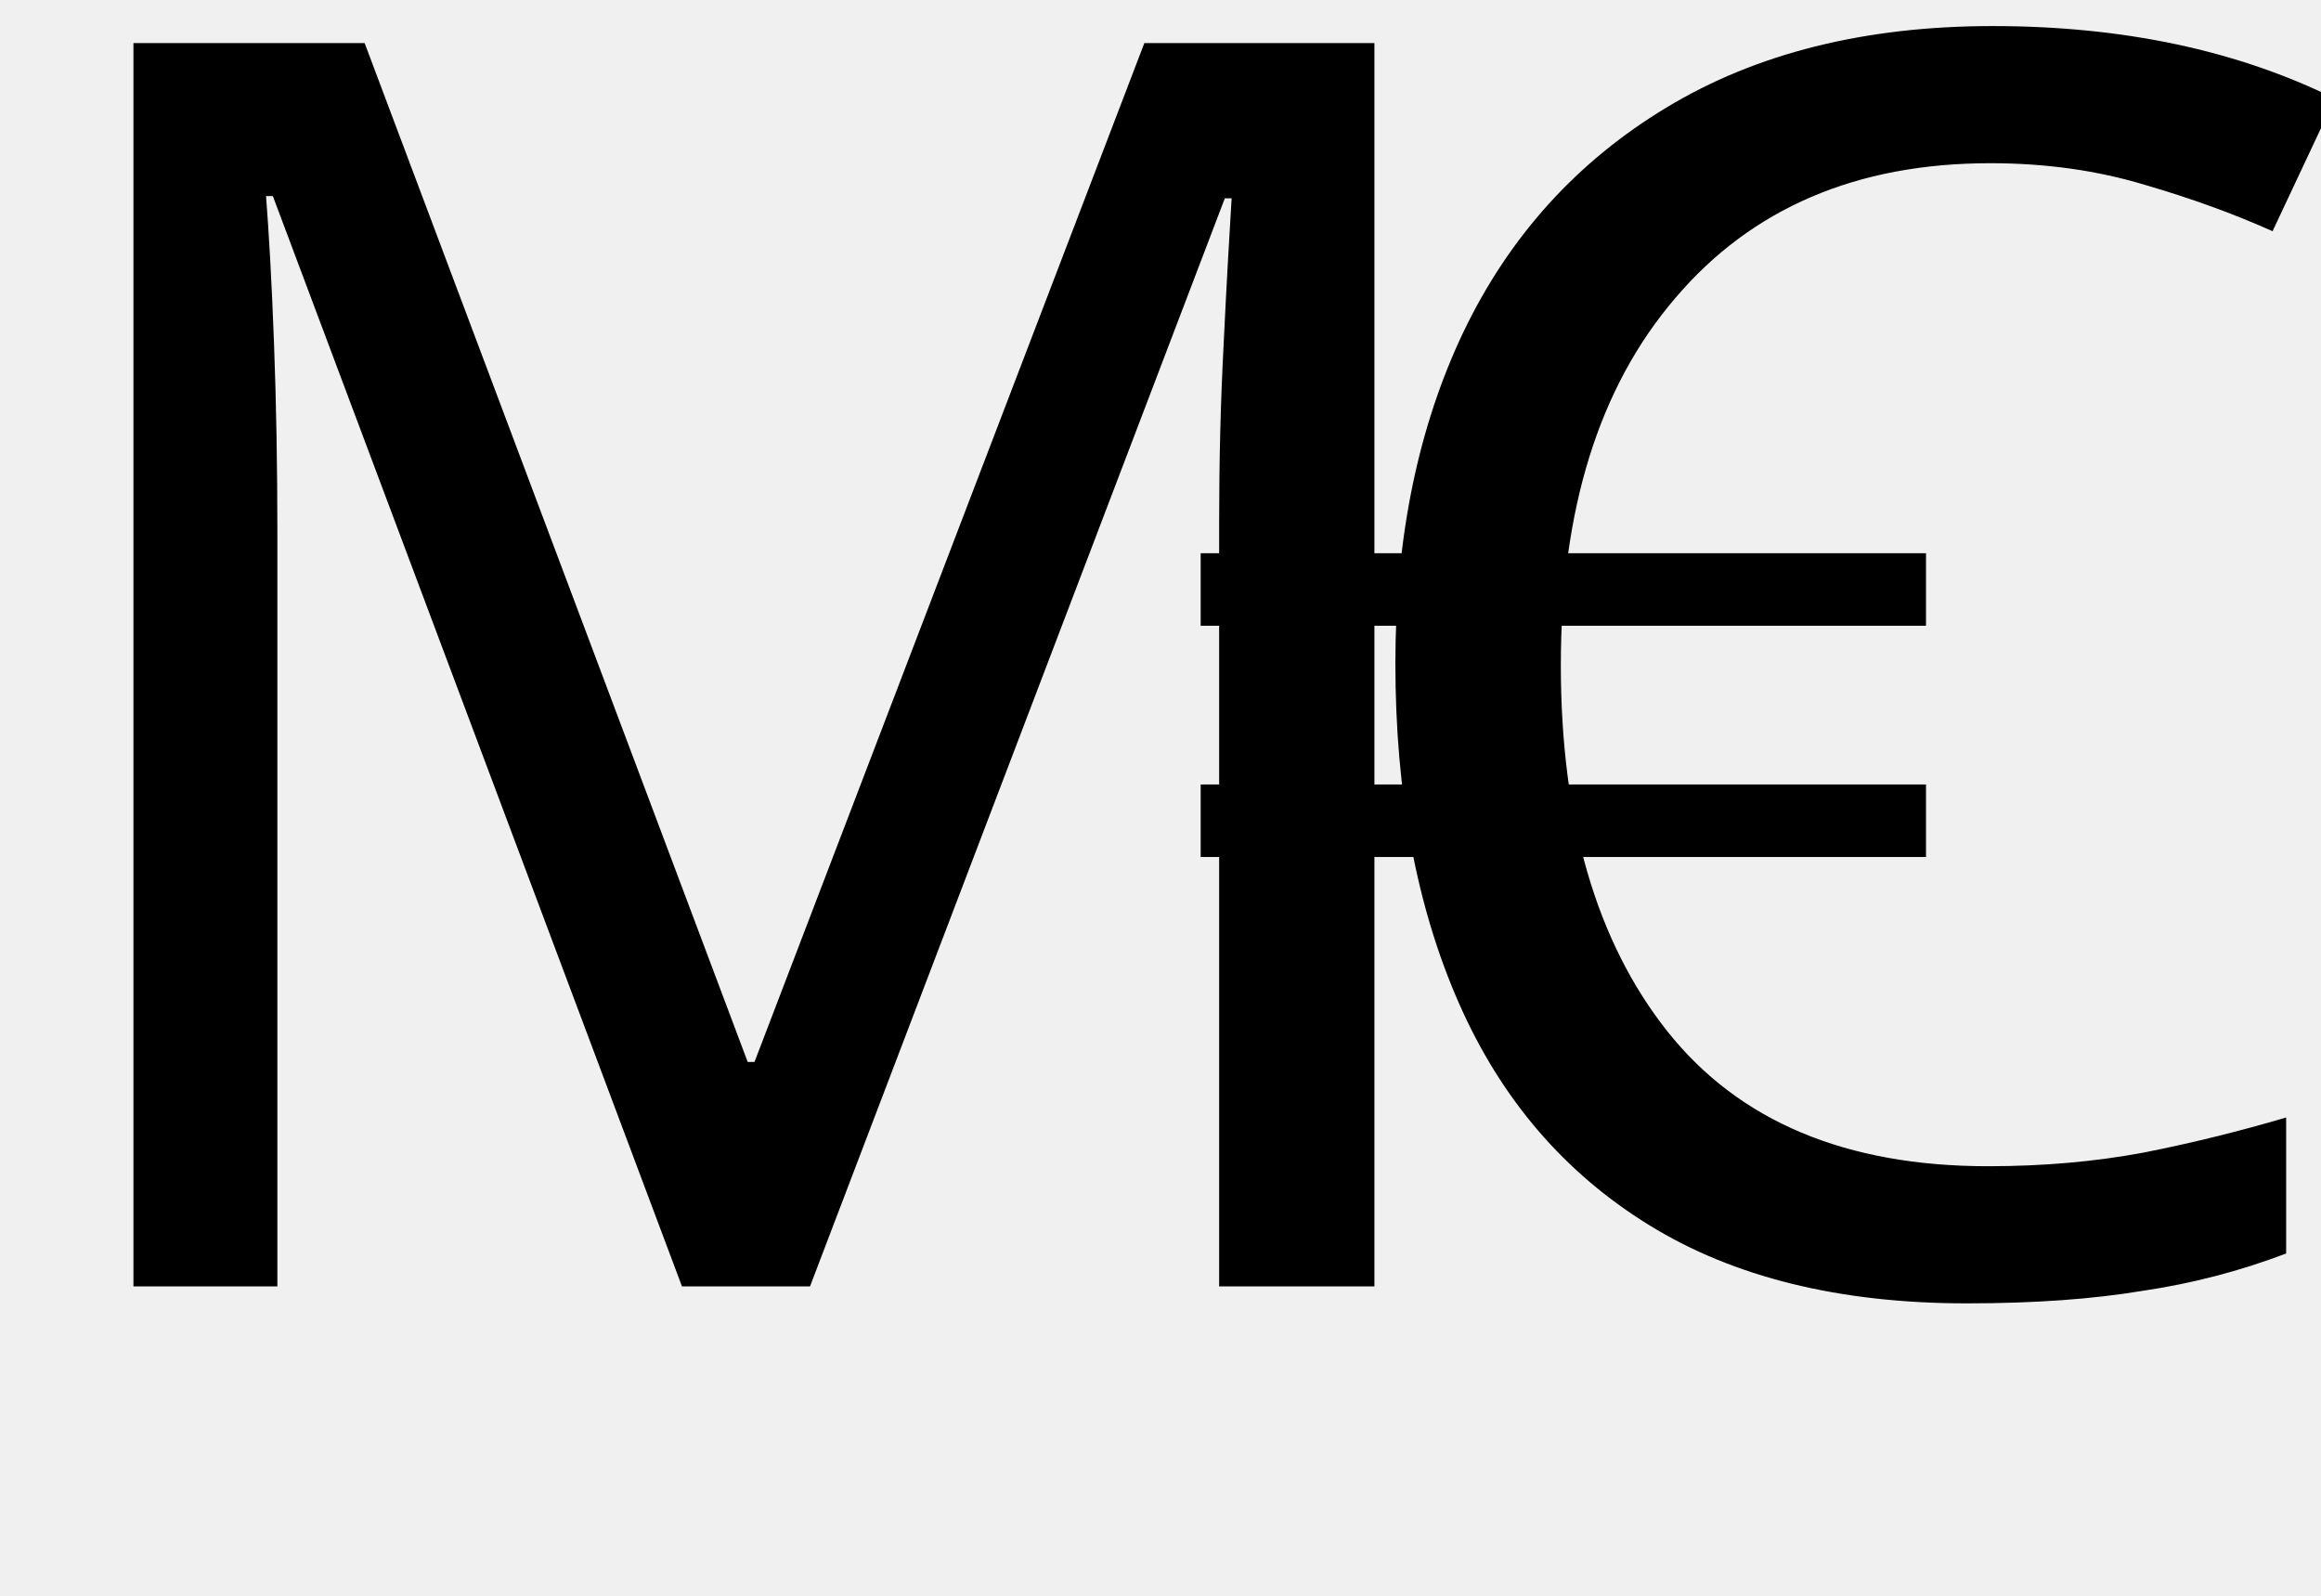
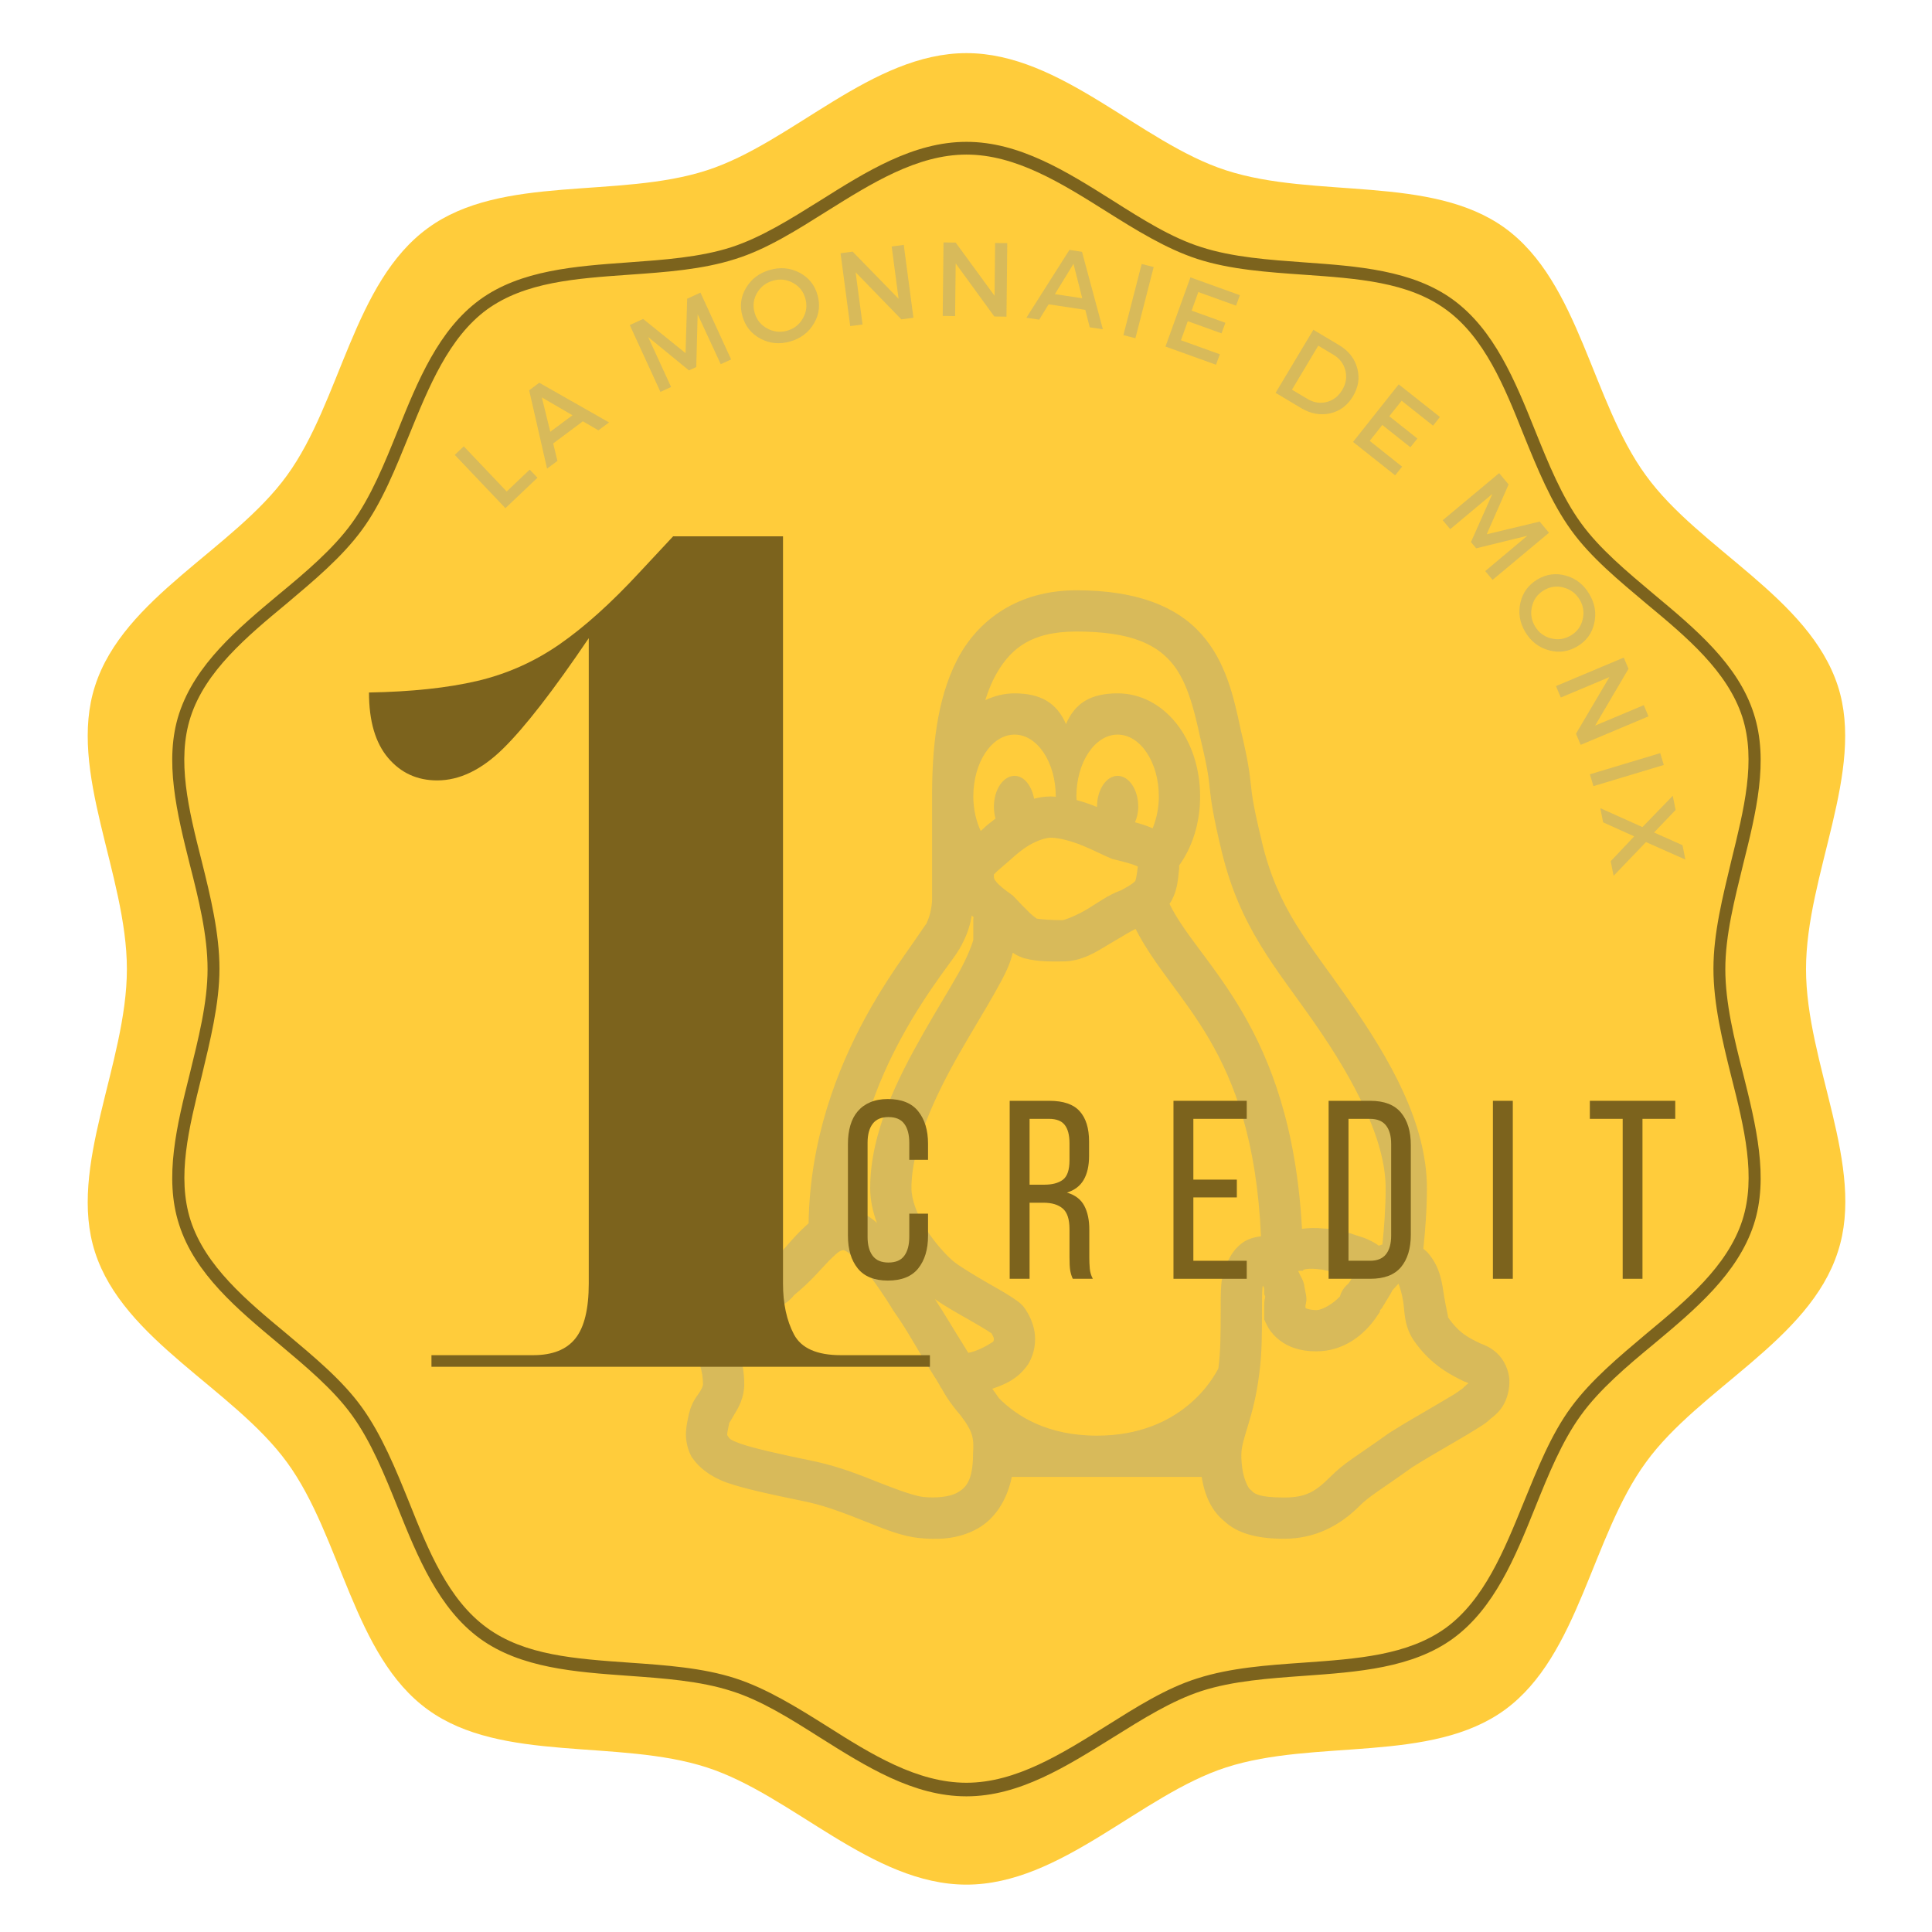
- <svg xmlns="http://www.w3.org/2000/svg" width="32" height="22">
-   <g id="Layer_1">
-     <text fill="#000000" stroke="#000" stroke-width="0" x="-0.49" y="17.735" id="svg_1" font-size="24" font-family="'Roboto Slab'" text-anchor="start" xml:space="preserve">M</text>
-     <text fill="#000000" stroke="#000" stroke-width="0" x="17.771" y="17.735" id="svg_2" font-size="24" font-family="'Roboto Slab'" text-anchor="start" xml:space="preserve">C</text>
-     <line fill="none" stroke="#000" x1="16.554" y1="8.127" x2="26.554" y2="8.127" id="svg_3" />
-     <line fill="none" stroke="#000" x1="16.554" y1="11.315" x2="26.554" y2="11.315" id="svg_4" />
+ <svg xmlns="http://www.w3.org/2000/svg" width="500" zoomAndPan="magnify" viewBox="0 0 375 375" height="500" preserveAspectRatio="xMidYMid meet" version="1.0">
+   <defs>
+     <filter x="0%" y="0%" width="100%" height="100%" id="a0e8144c22">
+       <feColorMatrix values="0 0 0 0 1 0 0 0 0 1 0 0 0 0 1 0 0 0 1 0" color-interpolation-filters="sRGB" />
+     </filter>
+     <g />
+     <clipPath id="e481099729">
+       <path d="M 17 10 L 358.211 10 L 358.211 366 L 17 366 Z M 17 10 " clip-rule="nonzero" />
+     </clipPath>
+     <mask id="0eb4fd1aac">
+       <g filter="url(#a0e8144c22)">
+         <rect x="-37.5" width="450" fill="#000000" y="-37.5" height="450" fill-opacity="0.647" />
+       </g>
+     </mask>
+     <clipPath id="c8e5dd027d">
+       <path d="M 0.719 0.574 L 160.98 0.574 L 160.98 185 L 0.719 185 Z M 0.719 0.574 " clip-rule="nonzero" />
+     </clipPath>
+     <clipPath id="3a0f52d576">
+       <rect x="0" width="162" y="0" height="189" />
+     </clipPath>
+     <mask id="cbe8e32cfe">
+       <g filter="url(#a0e8144c22)">
+         <rect x="-37.5" width="450" fill="#000000" y="-37.5" height="450" fill-opacity="0.647" />
+       </g>
+     </mask>
+     <clipPath id="44d8c86af0">
+       <rect x="0" width="281" y="0" height="171" />
+     </clipPath>
+   </defs>
+   <rect x="-37.5" width="450" fill="#ffffff" y="-37.5" height="450" fill-opacity="1" />
+   <rect x="-37.5" width="450" fill="#ffffff" y="-37.5" height="450" fill-opacity="1" />
+   <rect x="-37.5" width="450" fill="#ffffff" y="-37.5" height="450" fill-opacity="1" />
+   <g clip-path="url(#e481099729)">
+     <path fill="#ffcc3b" d="M 350.547 188.102 C 350.547 169.73 362.086 149.711 356.727 133.148 C 351.121 115.93 329.855 106.621 319.473 92.285 C 308.922 77.871 306.613 54.801 292.105 44.258 C 277.762 33.875 255.176 38.656 237.949 33.051 C 221.383 27.695 205.969 10.312 187.586 10.312 C 169.207 10.312 153.793 27.695 137.223 33.051 C 119.996 38.656 97.41 33.793 83.07 44.258 C 68.562 54.801 66.172 77.871 55.703 92.285 C 45.316 106.621 23.969 115.93 18.445 133.148 C 13.086 149.711 24.629 169.73 24.629 188.102 C 24.629 206.473 13.086 226.492 18.445 243.051 C 23.969 260.188 45.234 269.496 55.703 283.832 C 66.254 298.25 68.562 321.398 83.07 331.863 C 97.41 342.242 119.996 337.465 137.223 343.066 C 153.793 348.422 169.207 365.805 187.586 365.805 C 205.969 365.805 221.383 348.422 237.949 343.066 C 255.176 337.465 277.762 342.324 292.105 331.863 C 306.531 321.316 308.922 298.25 319.473 283.832 C 329.855 269.496 351.207 260.188 356.727 242.969 C 362.168 226.41 350.547 206.473 350.547 188.102 Z M 350.547 188.102 " fill-opacity="1" fill-rule="nonzero" />
+   </g>
+   <path fill="#7c631d" d="M 187.586 348.668 C 177.285 348.668 168.133 342.902 159.23 337.301 C 153.379 333.594 147.773 330.051 142.004 328.238 C 135.906 326.262 128.816 325.766 121.973 325.273 C 111.672 324.531 101.039 323.789 93.125 318.023 C 85.129 312.172 81.09 302.285 77.215 292.648 C 74.66 286.305 72.023 279.797 68.312 274.688 C 64.688 269.664 59.328 265.215 54.137 260.848 C 46.141 254.172 37.816 247.254 34.766 237.695 C 31.797 228.551 34.355 218.336 36.828 208.449 C 38.477 201.695 40.289 194.691 40.289 188.102 C 40.289 181.512 38.559 174.508 36.828 167.75 C 34.355 157.867 31.797 147.566 34.766 138.504 C 37.898 128.949 46.141 122.027 54.137 115.355 C 59.328 111.07 64.688 106.539 68.312 101.516 C 72.023 96.406 74.66 89.898 77.215 83.555 C 81.09 73.914 85.129 64.027 93.125 58.18 C 101.039 52.414 111.672 51.672 121.973 50.93 C 128.816 50.434 135.906 49.941 142.004 47.965 C 147.773 46.07 153.297 42.609 159.23 38.902 C 168.133 33.301 177.285 27.531 187.586 27.531 C 197.891 27.531 207.039 33.301 215.941 38.902 C 221.793 42.609 227.398 46.152 233.168 47.965 C 239.27 49.941 246.359 50.434 253.199 50.93 C 263.504 51.672 274.137 52.414 282.047 58.18 C 290.043 64.027 294.082 73.914 297.957 83.555 C 300.512 89.898 303.148 96.406 306.859 101.516 C 310.484 106.539 315.844 110.988 321.035 115.355 C 329.031 122.027 337.359 128.949 340.406 138.504 C 343.375 147.648 340.82 157.867 338.348 167.75 C 336.699 174.508 334.883 181.512 334.883 188.102 C 334.883 194.691 336.617 201.695 338.348 208.449 C 340.82 218.336 343.375 228.633 340.406 237.695 C 337.273 247.254 329.031 254.172 321.035 260.848 C 315.844 265.133 310.484 269.664 306.859 274.688 C 303.148 279.797 300.512 286.305 297.957 292.648 C 294.082 302.285 290.043 312.172 282.047 318.023 C 274.137 323.789 263.504 324.531 253.199 325.273 C 246.359 325.766 239.27 326.262 233.168 328.238 C 227.398 330.133 221.875 333.594 215.941 337.301 C 207.039 342.82 197.891 348.668 187.586 348.668 Z M 187.586 30.004 C 178.023 30.004 169.121 35.605 160.551 40.961 C 154.781 44.586 148.848 48.375 142.746 50.27 C 136.316 52.332 129.145 52.824 122.141 53.32 C 111.754 54.059 101.945 54.719 94.527 60.074 C 87.109 65.512 83.234 75.07 79.441 84.379 C 76.805 90.805 74.168 97.559 70.211 102.914 C 66.336 108.188 60.895 112.719 55.621 117.168 C 47.871 123.594 39.875 130.266 36.992 139.164 C 34.273 147.566 36.578 157.043 39.137 167.094 C 40.867 174.012 42.598 181.18 42.598 188.02 C 42.598 194.855 40.785 202.023 39.137 208.945 C 36.66 218.996 34.273 228.387 36.992 236.871 C 39.875 245.77 47.871 252.445 55.621 258.871 C 60.895 263.32 66.418 267.852 70.211 273.121 C 74.086 278.477 76.805 285.152 79.441 291.66 C 83.152 300.969 87.023 310.523 94.527 315.961 C 101.863 321.316 111.672 321.977 122.141 322.719 C 129.145 323.211 136.398 323.707 142.746 325.766 C 148.848 327.742 154.781 331.449 160.551 335.074 C 169.121 340.512 178.023 346.031 187.586 346.031 C 197.148 346.031 206.051 340.43 214.621 335.074 C 220.395 331.449 226.328 327.66 232.426 325.766 C 238.855 323.707 246.027 323.211 253.035 322.719 C 263.422 321.977 273.23 321.316 280.648 315.961 C 288.066 310.523 291.941 300.969 295.73 291.66 C 298.371 285.234 301.008 278.477 304.965 273.121 C 308.836 267.852 314.277 263.32 319.555 258.871 C 327.301 252.445 335.297 245.77 338.184 236.871 C 340.902 228.469 338.594 218.996 336.039 208.945 C 334.309 202.023 332.578 194.855 332.578 188.02 C 332.578 181.098 334.391 174.012 336.039 167.094 C 338.512 157.043 340.902 147.648 338.184 139.164 C 335.297 130.266 327.301 123.594 319.555 117.168 C 314.277 112.719 308.754 108.188 304.965 102.914 C 301.09 97.559 298.371 90.887 295.73 84.379 C 292.023 75.07 288.148 65.512 280.648 60.074 C 273.312 54.719 263.504 54.059 253.035 53.32 C 246.027 52.824 238.773 52.332 232.426 50.27 C 226.328 48.293 220.395 44.586 214.621 40.961 C 205.969 35.523 197.148 30.004 187.586 30.004 Z M 187.586 30.004 " fill-opacity="1" fill-rule="nonzero" />
+   <g mask="url(#0eb4fd1aac)">
+     <g transform="matrix(1, 0, 0, 1, 132, 114)">
+       <g clip-path="url(#3a0f52d576)">
+         <g clip-path="url(#c8e5dd027d)">
+           <path fill="#c2b06a" d="M 76.926 0.574 C 65.562 0.574 57.715 6.355 53.727 14.172 C 49.758 21.992 48.914 31.527 48.914 40.594 L 48.914 60.605 C 48.914 61.887 48.492 63.902 47.883 65.105 L 47.852 65.203 L 47.805 65.297 C 47.898 65.09 46.102 67.797 43.848 70.984 C 41.598 74.191 38.738 78.426 35.938 83.57 C 30.469 93.621 25.199 107.207 24.949 123.438 C 24.324 123.984 23.777 124.531 23.262 125.031 C 20.93 127.359 19.289 129.812 16.695 131.645 L 16.211 132.004 L 15.836 132.473 C 15.898 132.395 15.883 132.52 15.117 132.691 C 14.352 132.848 13.051 132.957 11.551 133.098 C 10.035 133.238 8.254 133.426 6.363 134.223 C 4.484 135.035 2.5 136.707 1.484 139.039 C 0.672 140.883 0.844 142.805 1.234 144.195 C 1.609 145.59 2.141 146.715 2.641 147.824 C 3.609 150.043 4.453 152.109 4.453 154.672 C 4.453 154.953 4.328 155.344 3.828 156.172 C 3.312 157 2.328 158.031 1.797 160.176 L 1.734 160.363 C 1.531 161.41 1.25 162.441 1.156 163.832 C 1.062 165.223 1.328 166.977 2.094 168.492 L 2.203 168.727 L 2.344 168.914 C 3.578 170.773 5.859 172.633 9.082 173.777 C 12.301 174.902 16.883 175.918 24.762 177.543 C 28.512 178.371 32.375 179.887 36.031 181.344 C 39.707 182.797 43.035 184.219 46.602 184.547 C 49.477 184.812 53.758 184.969 57.809 182.656 C 60.949 180.875 63.406 177.434 64.391 172.664 L 101.25 172.664 C 101.832 176.387 103.223 179.324 105.691 181.297 C 108.066 183.516 111.711 184.672 117.242 184.672 C 123.402 184.672 128.172 182.016 131.891 178.293 C 133.848 176.34 135.645 175.418 142.148 170.773 C 144.602 169.211 147.852 167.352 150.715 165.676 C 152.137 164.848 153.465 164.066 154.574 163.363 C 155.684 162.66 156.449 162.254 157.418 161.285 L 157.434 161.27 L 157.449 161.27 C 157.434 161.27 158.266 160.77 159.266 159.52 C 160.266 158.266 160.969 156.266 160.969 154.188 C 160.969 151.938 159.844 149.809 158.531 148.621 C 157.402 147.59 156.293 147.105 155.371 146.777 C 153.293 145.762 151.246 144.887 149.023 141.633 C 149.227 141.898 148.633 139.805 148.273 137.445 C 147.898 135.035 147.586 132.176 145.414 129.5 C 145.086 129.078 144.695 128.703 144.273 128.391 C 144.648 124.734 144.961 120.762 144.961 116.637 C 144.961 103.988 137.707 91.48 129.781 80.102 C 121.887 68.734 116.133 62.684 112.93 49.426 L 112.945 49.426 C 111.258 42.5 111.023 40.453 110.789 38.328 C 110.555 36.184 110.305 33.824 108.832 27.68 C 107.457 21.191 105.941 14.453 101.203 9.109 C 96.438 3.73 88.668 0.574 76.926 0.574 Z M 76.926 8.578 C 87.324 8.578 92.199 11 95.219 14.406 C 98.234 17.816 99.672 23.07 101.016 29.434 L 101.047 29.465 L 101.047 29.527 C 102.473 35.465 102.598 36.969 102.832 39.188 C 103.066 41.406 103.426 44.176 105.145 51.305 C 108.738 66.188 115.602 73.723 123.215 84.664 C 130.812 95.594 136.957 107.223 136.957 116.637 C 136.957 120.371 136.676 124.109 136.332 127.547 C 136.082 127.625 135.832 127.703 135.613 127.781 C 134.395 126.891 132.953 126.266 131.391 125.828 C 129.312 125.078 127.266 124.516 124.887 124.453 C 123.402 124.297 122.012 124.344 120.715 124.516 C 118.543 84.883 100.688 73.207 95 61.449 C 95.016 61.418 95.047 61.402 95.062 61.355 C 96.406 59.293 96.625 57.148 96.859 54.711 C 96.891 54.461 96.875 54.211 96.875 53.977 C 99.406 50.457 100.938 45.801 100.938 40.594 C 100.938 29.371 93.906 20.582 84.93 20.582 C 79.836 20.582 76.691 22.367 74.91 26.539 C 73.098 22.414 69.988 20.582 64.922 20.582 C 62.906 20.582 61.012 21.082 59.246 21.895 C 59.715 20.426 60.23 19.051 60.855 17.801 C 63.812 12.016 67.969 8.578 76.926 8.578 Z M 64.922 28.586 C 69.344 28.586 72.926 33.965 72.926 40.594 C 72.926 40.625 72.926 40.641 72.926 40.656 C 72.598 40.641 72.285 40.594 71.941 40.594 C 70.801 40.594 69.734 40.766 68.719 41.031 C 68.234 38.484 66.766 36.594 64.922 36.594 C 62.719 36.594 60.918 39.281 60.918 42.594 C 60.918 43.406 61.027 44.176 61.23 44.879 C 60.152 45.691 59.324 46.379 58.84 46.863 C 58.668 47.02 58.512 47.145 58.355 47.285 C 57.465 45.363 56.918 43.094 56.918 40.594 C 56.918 33.965 60.496 28.586 64.922 28.586 Z M 84.93 28.586 C 89.355 28.586 92.934 33.965 92.934 40.594 C 92.934 42.875 92.465 44.957 91.73 46.77 C 90.559 46.27 89.434 45.895 88.309 45.613 C 88.668 44.723 88.934 43.723 88.934 42.594 C 88.934 39.281 87.137 36.594 84.93 36.594 C 82.727 36.594 80.93 39.281 80.93 42.594 C 80.93 42.609 80.93 42.625 80.93 42.641 C 79.711 42.141 78.383 41.672 76.973 41.297 C 76.957 41.062 76.926 40.828 76.926 40.594 C 76.926 33.965 80.508 28.586 84.93 28.586 Z M 71.941 48.598 C 73.566 48.598 75.926 49.238 78.086 50.113 C 80.242 50.992 82.07 51.961 83.602 52.602 L 83.914 52.742 L 84.242 52.805 C 86.277 53.289 88.105 53.805 88.855 54.195 C 88.652 55.914 88.449 56.852 88.355 56.992 C 88.246 57.164 87.684 57.695 85.633 58.793 C 83.102 59.699 81.18 61.168 79.117 62.418 C 76.848 63.777 74.551 64.605 74.223 64.605 C 72.473 64.605 70.051 64.48 69.078 64.277 C 69.453 64.387 68.797 64.059 67.969 63.293 C 67.078 62.449 65.969 61.293 64.844 60.09 L 64.547 59.793 L 64.234 59.574 C 62.953 58.668 61.949 57.852 61.465 57.273 C 60.965 56.68 60.918 56.508 60.918 56.117 C 60.918 55.523 60.809 55.883 61.168 55.477 C 61.527 55.055 62.625 54.195 64.109 52.883 L 64.25 52.773 L 64.375 52.633 C 64.156 52.867 65.609 51.445 67.188 50.41 C 68.766 49.379 70.723 48.598 71.941 48.598 Z M 56.621 63.684 C 56.73 63.793 56.84 63.918 56.965 64.012 C 56.934 64.215 56.918 64.402 56.918 64.605 L 56.918 68.375 C 56.887 68.766 55.918 71.531 54.105 74.785 C 52.273 78.051 49.773 82.055 47.258 86.492 C 42.223 95.344 36.906 105.832 36.906 116.637 C 36.906 119.027 37.438 121.277 38.223 123.391 C 38.062 123.25 37.906 123.078 37.734 122.953 C 36.469 121.934 35.031 120.996 33.062 120.746 C 33.812 107.426 38.238 96.094 42.973 87.402 C 45.566 82.633 48.227 78.676 50.398 75.613 C 52.523 72.582 53.992 70.953 55.043 68.625 C 55.855 67.016 56.34 65.344 56.621 63.684 Z M 88.418 66.297 C 95.797 80.82 111.102 89.074 112.758 125.953 C 111.477 126.125 110.195 126.469 109.129 127.25 C 107.691 128.297 106.895 129.625 106.316 130.816 C 105.66 132.129 105.223 133.645 105.066 135.16 C 104.926 136.691 104.941 138.289 104.941 140.648 C 104.941 144.43 104.91 148.605 104.504 151.434 L 104.504 151.527 C 104.488 151.543 104.488 151.559 104.488 151.59 C 103.629 153.312 97.484 164.66 80.93 164.66 C 71.301 164.66 65.375 160.895 61.902 157.391 C 61.465 156.75 61.027 156.156 60.59 155.547 C 62.922 154.781 65.516 153.719 67.453 150.949 L 67.547 150.84 L 67.609 150.715 C 68.844 148.668 69.094 146.324 68.797 144.48 C 68.484 142.633 67.734 141.195 67.031 140.133 C 66.359 139.133 65.891 138.867 65.391 138.477 C 64.891 138.102 64.375 137.773 63.797 137.414 C 62.656 136.691 61.309 135.941 59.918 135.145 C 57.152 133.551 54.074 131.691 52.977 130.754 C 51.648 129.625 49.445 127.234 47.742 124.562 C 46.051 121.871 44.91 118.887 44.91 116.637 C 44.91 108.602 49.367 98.953 54.215 90.449 C 56.637 86.195 59.105 82.227 61.09 78.691 C 62.656 75.895 63.984 73.52 64.578 70.922 C 65.109 71.281 65.719 71.625 66.531 71.906 L 66.672 71.953 L 66.828 72 C 69.609 72.738 72.41 72.613 74.223 72.613 C 77.992 72.613 80.711 70.797 83.242 69.281 C 85.68 67.812 87.965 66.484 88.418 66.297 Z M 32.109 128.641 C 31.469 128.641 31.984 128.594 32.766 129.219 C 33.547 129.844 34.609 130.926 35.656 132.176 C 37.75 134.691 39.91 137.93 41.223 140.102 L 41.285 140.227 L 41.363 140.336 C 44.504 144.809 44.91 146.09 49.602 153.578 L 49.523 153.406 C 49.789 153.891 50.039 154.281 50.305 154.719 C 50.32 154.75 50.336 154.781 50.352 154.828 C 50.352 154.828 50.367 154.828 50.367 154.844 C 50.492 155.125 50.664 155.391 50.852 155.641 C 51.242 156.375 52.148 158.031 54.371 160.629 C 54.684 161.051 55.09 161.582 55.34 161.957 C 56.574 163.863 57.074 164.895 56.887 167.836 L 56.871 167.961 L 56.871 168.086 C 56.871 173.387 55.48 174.777 53.852 175.699 C 52.227 176.621 49.539 176.777 47.32 176.574 C 45.77 176.434 42.629 175.34 38.973 173.902 C 35.328 172.445 31.078 170.742 26.48 169.727 L 26.449 169.727 L 26.418 169.711 C 18.57 168.102 14.082 167.039 11.754 166.227 C 9.582 165.441 9.676 165.332 9.176 164.598 C 9.176 164.551 9.129 164.504 9.145 164.363 C 9.16 164.051 9.332 163.223 9.551 162.129 C 9.551 162.129 9.551 162.113 9.551 162.113 C 9.488 162.41 9.879 161.598 10.645 160.348 C 11.41 159.113 12.457 157.188 12.457 154.672 C 12.457 150.309 10.957 146.902 9.957 144.59 C 9.441 143.445 9.066 142.555 8.957 142.117 C 9.066 141.883 9.113 141.758 9.52 141.586 C 10.004 141.383 11.004 141.18 12.301 141.07 C 13.598 140.945 15.133 140.883 16.852 140.508 C 18.555 140.117 20.648 139.273 22.148 137.367 C 25.324 134.816 27.668 131.957 28.902 130.707 C 29.84 129.781 30.469 129.203 30.859 128.953 C 31.266 128.719 31.391 128.641 32.109 128.641 Z M 121.637 132.316 C 122.293 132.238 123.105 132.254 124.137 132.379 L 124.371 132.41 L 124.621 132.41 C 124.277 132.41 127.672 132.973 128.797 133.395 L 128.953 133.441 L 129.125 133.488 C 130.078 133.754 130.203 133.941 130.406 134.082 C 130.25 134.41 130 134.754 129.766 135.098 C 129.297 135.551 128.5 136.176 128.078 137.633 C 126.922 138.93 124.73 140.289 123.512 140.289 C 122.762 140.289 121.98 140.148 121.559 139.977 C 121.434 139.93 121.465 139.883 121.387 139.852 L 121.387 139.398 C 121.387 139.398 121.434 139.336 121.559 138.477 C 121.652 137.898 121.402 136.816 121.199 135.848 C 121.121 134.66 120.434 133.785 119.98 132.723 C 120.059 132.691 120.199 132.676 120.293 132.645 L 120.949 132.645 C 120.949 132.582 120.949 132.535 120.949 132.473 C 121.184 132.426 121.355 132.332 121.637 132.316 Z M 130.625 132.691 C 130.625 133.191 130.812 132.941 130.891 133.332 C 130.859 133.363 130.828 133.426 130.797 133.473 Z M 139.441 135.16 C 139.66 135.707 140.082 136.863 140.363 138.648 C 140.691 140.836 140.52 143.07 142.195 145.84 L 142.227 145.918 L 142.289 145.996 C 145.695 151.105 150.215 153.156 151.871 153.984 L 152.121 154.109 L 152.402 154.203 C 152.762 154.312 152.918 154.422 153.012 154.469 C 153.012 154.453 153.012 154.531 153.012 154.531 C 153.059 154.453 152.715 154.672 151.762 155.625 C 152.012 155.375 151.262 155.984 150.324 156.594 C 149.352 157.188 148.086 157.938 146.664 158.766 C 143.852 160.41 140.52 162.316 137.785 164.051 L 137.707 164.098 L 137.613 164.16 C 131.078 168.836 128.969 169.898 126.234 172.633 C 123.324 175.543 121.465 176.668 117.242 176.668 C 112.523 176.668 111.555 175.949 111.07 175.48 L 110.883 175.277 L 110.648 175.105 C 110.383 174.902 108.941 172.852 108.941 168.367 C 108.941 165.113 111.398 161.191 112.43 152.531 C 112.961 148.746 112.945 144.414 112.945 140.648 C 112.945 138.289 112.961 136.801 113.039 135.957 C 113.055 135.754 113.086 135.676 113.102 135.535 C 113.227 135.707 113.383 135.848 113.383 136.348 L 113.383 137.207 L 113.586 137.664 C 113.523 137.945 113.383 138.414 113.383 139.398 L 113.383 142.102 L 113.758 142.898 C 114.773 145.152 116.711 146.637 118.512 147.387 C 120.309 148.121 122.027 148.293 123.512 148.293 C 128.797 148.293 132.781 145.121 135.145 141.648 L 135.848 140.633 L 135.848 140.398 C 135.895 140.32 135.832 140.352 135.91 140.258 L 136.176 139.977 L 136.379 139.648 C 137.598 137.648 138.473 136.223 138.145 136.582 Z M 49.461 138.148 C 51.461 139.57 53.789 140.852 55.949 142.086 C 57.34 142.883 58.637 143.633 59.559 144.211 C 59.965 144.465 60.262 144.668 60.465 144.809 C 60.652 145.152 60.855 145.527 60.902 145.793 C 60.934 146.059 60.887 146.199 60.777 146.418 C 60.668 146.496 58.902 147.699 57.027 148.309 C 56.621 148.434 56.324 148.496 55.949 148.59 C 52.773 143.508 51.336 141.008 49.461 138.148 Z M 49.461 138.148 " fill-opacity="1" fill-rule="nonzero" />
+         </g>
+       </g>
+     </g>
+   </g>
+   <g fill="#7c631d" fill-opacity="1">
+     <g transform="translate(162.9119, 248.2138)">
+       <g>
+         <path d="M 9.422 -34.891 C 12.086 -34.891 14.051 -34.098 15.312 -32.516 C 16.582 -30.941 17.219 -28.836 17.219 -26.203 L 17.219 -23.094 L 13.578 -23.094 L 13.578 -26.406 C 13.578 -27.988 13.254 -29.211 12.609 -30.078 C 11.973 -30.953 10.945 -31.391 9.531 -31.391 C 8.145 -31.391 7.125 -30.953 6.469 -30.078 C 5.812 -29.211 5.484 -27.988 5.484 -26.406 L 5.484 -8.141 C 5.484 -6.566 5.812 -5.344 6.469 -4.469 C 7.125 -3.594 8.145 -3.156 9.531 -3.156 C 10.945 -3.156 11.973 -3.594 12.609 -4.469 C 13.254 -5.344 13.578 -6.566 13.578 -8.141 L 13.578 -12.641 L 17.219 -12.641 L 17.219 -8.344 C 17.219 -5.707 16.582 -3.598 15.312 -2.016 C 14.051 -0.441 12.086 0.344 9.422 0.344 C 6.797 0.344 4.848 -0.441 3.578 -2.016 C 2.305 -3.598 1.672 -5.707 1.672 -8.344 L 1.672 -26.203 C 1.672 -27.523 1.828 -28.719 2.141 -29.781 C 2.453 -30.852 2.93 -31.766 3.578 -32.516 C 4.223 -33.273 5.031 -33.859 6 -34.266 C 6.969 -34.68 8.109 -34.891 9.422 -34.891 Z M 9.422 -34.891 " />
+       </g>
+     </g>
+   </g>
+   <g fill="#7c631d" fill-opacity="1">
+     <g transform="translate(194.0115, 248.2138)">
+       <g>
+         <path d="M 9.672 -34.547 C 12.398 -34.547 14.363 -33.867 15.562 -32.516 C 16.77 -31.172 17.375 -29.219 17.375 -26.656 L 17.375 -23.844 C 17.375 -21.938 17.023 -20.391 16.328 -19.203 C 15.641 -18.016 14.555 -17.191 13.078 -16.734 C 14.66 -16.273 15.781 -15.426 16.438 -14.188 C 17.094 -12.957 17.422 -11.406 17.422 -9.531 L 17.422 -4.141 C 17.422 -3.391 17.453 -2.66 17.516 -1.953 C 17.586 -1.242 17.785 -0.594 18.109 0 L 14.219 0 C 13.988 -0.488 13.82 -1.02 13.719 -1.594 C 13.625 -2.176 13.578 -3.047 13.578 -4.203 L 13.578 -9.625 C 13.578 -11.562 13.141 -12.898 12.266 -13.641 C 11.391 -14.391 10.148 -14.766 8.547 -14.766 L 5.828 -14.766 L 5.828 0 L 1.969 0 L 1.969 -34.547 Z M 8.688 -18.266 C 10.227 -18.266 11.426 -18.582 12.281 -19.219 C 13.145 -19.863 13.578 -21.125 13.578 -23 L 13.578 -26.312 C 13.578 -27.883 13.27 -29.066 12.656 -29.859 C 12.051 -30.648 11.023 -31.047 9.578 -31.047 L 5.828 -31.047 L 5.828 -18.266 Z M 8.688 -18.266 " />
+       </g>
+     </g>
+   </g>
+   <g fill="#7c631d" fill-opacity="1">
+     <g transform="translate(225.8021, 248.2138)">
+       <g>
+         <path d="M 14.266 -19.25 L 14.266 -15.797 L 5.828 -15.797 L 5.828 -3.5 L 16.188 -3.5 L 16.188 0 L 1.969 0 L 1.969 -34.547 L 16.188 -34.547 L 16.188 -31.047 L 5.828 -31.047 L 5.828 -19.25 Z M 14.266 -19.25 " />
+       </g>
+     </g>
+   </g>
+   <g fill="#7c631d" fill-opacity="1">
+     <g transform="translate(255.9145, 248.2138)">
+       <g>
+         <path d="M 10.062 -34.547 C 12.758 -34.547 14.742 -33.781 16.016 -32.25 C 17.285 -30.727 17.922 -28.633 17.922 -25.969 L 17.922 -8.547 C 17.922 -5.879 17.285 -3.785 16.016 -2.266 C 14.742 -0.754 12.758 0 10.062 0 L 1.969 0 L 1.969 -34.547 Z M 10.016 -3.5 C 11.398 -3.5 12.426 -3.914 13.094 -4.75 C 13.77 -5.594 14.109 -6.805 14.109 -8.391 L 14.109 -26.156 C 14.109 -27.738 13.77 -28.945 13.094 -29.781 C 12.426 -30.625 11.383 -31.047 9.969 -31.047 L 5.828 -31.047 L 5.828 -3.5 Z M 10.016 -3.5 " />
+       </g>
+     </g>
+   </g>
+   <g fill="#7c631d" fill-opacity="1">
+     <g transform="translate(287.8039, 248.2138)">
+       <g>
+         <path d="M 5.828 -34.547 L 5.828 0 L 1.969 0 L 1.969 -34.547 Z M 5.828 -34.547 " />
+       </g>
+     </g>
+   </g>
+   <g fill="#7c631d" fill-opacity="1">
+     <g transform="translate(307.9457, 248.2138)">
+       <g>
+         <path d="M 7.016 0 L 7.016 -31.047 L 0.641 -31.047 L 0.641 -34.547 L 17.219 -34.547 L 17.219 -31.047 L 10.859 -31.047 L 10.859 0 Z M 7.016 0 " />
+       </g>
+     </g>
+   </g>
+   <g fill="#7c631d" fill-opacity="1">
+     <g transform="translate(63.76213, 265.2885)">
+       <g>
+         <path d="M 19.984 0 L 19.984 -2.25 L 39.734 -2.25 C 43.473 -2.25 46.203 -3.332 47.922 -5.5 C 49.648 -7.664 50.516 -11.219 50.516 -16.156 L 50.516 -141.422 C 43.629 -131.242 38.086 -124.098 33.891 -119.984 C 29.703 -115.867 25.438 -113.812 21.094 -113.812 C 17.207 -113.812 14.031 -115.27 11.562 -118.188 C 9.094 -121.102 7.859 -125.332 7.859 -130.875 C 16.086 -131.02 23.082 -131.766 28.844 -133.109 C 34.602 -134.461 39.914 -136.82 44.781 -140.188 C 49.645 -143.551 54.848 -148.227 60.391 -154.219 L 66.891 -161.188 L 88.219 -161.188 L 88.219 -16.156 C 88.219 -12.27 88.926 -8.977 90.344 -6.281 C 91.77 -3.594 94.805 -2.25 99.453 -2.25 L 116.734 -2.25 L 116.734 0 Z M 19.984 0 " />
+       </g>
+     </g>
+   </g>
+   <g mask="url(#cbe8e32cfe)">
+     <g transform="matrix(1, 0, 0, 1, 78, 7)">
+       <g clip-path="url(#44d8c86af0)">
+         <g fill="#c2b06a" fill-opacity="1">
+           <g transform="translate(18.73877, 92.93234)">
+             <g>
+               <path d="M 1.609 -4.531 L 6.078 -8.781 L 7.578 -7.203 L 1.359 -1.297 L -8.469 -11.641 L -6.719 -13.297 Z M 1.609 -4.531 " />
+             </g>
+           </g>
+         </g>
+         <g fill="#c2b06a" fill-opacity="1">
+           <g transform="translate(28.1667, 83.97696)">
+             <g>
+               <path d="M 6.969 -9.203 L 1.203 -4.906 L 2.031 -1.516 L 0.016 -0.016 L -3.453 -15.219 L -1.5 -16.688 L 12.047 -8.984 L 9.984 -7.453 Z M 4.953 -10.375 L -1 -13.844 L 0.641 -7.172 Z M 4.953 -10.375 " />
+             </g>
+           </g>
+         </g>
+         <g fill="#c2b06a" fill-opacity="1">
+           <g transform="translate(42.2472, 73.91156)">
+             <g />
+           </g>
+         </g>
+         <g fill="#c2b06a" fill-opacity="1">
+           <g transform="translate(48.48904, 69.84498)">
+             <g>
+               <path d="M 15.422 -7.078 L 13.406 -6.156 L 8.922 -15.844 L 8.656 -5.609 L 7.234 -4.953 L -0.688 -11.438 L 3.766 -1.734 L 1.703 -0.781 L -4.25 -13.75 L -1.656 -14.938 L 6.578 -8.297 L 6.891 -18.859 L 9.469 -20.047 Z M 15.422 -7.078 " />
+             </g>
+           </g>
+         </g>
+         <g fill="#c2b06a" fill-opacity="1">
+           <g transform="translate(67.39383, 61.42434)">
+             <g>
+               <path d="M -0.578 -12.562 C 0.453 -14.289 1.988 -15.445 4.031 -16.031 C 6.082 -16.613 8 -16.438 9.781 -15.5 C 11.562 -14.57 12.727 -13.129 13.281 -11.172 C 13.844 -9.211 13.609 -7.363 12.578 -5.625 C 11.555 -3.883 10.02 -2.723 7.969 -2.141 C 5.926 -1.555 4.008 -1.738 2.219 -2.688 C 0.438 -3.633 -0.727 -5.086 -1.281 -7.047 C -1.844 -9.004 -1.609 -10.844 -0.578 -12.562 Z M 4.656 -13.953 C 3.289 -13.566 2.254 -12.77 1.547 -11.562 C 0.848 -10.363 0.691 -9.082 1.078 -7.719 C 1.461 -6.363 2.273 -5.348 3.516 -4.672 C 4.754 -4.004 6.047 -3.859 7.391 -4.234 C 8.742 -4.617 9.766 -5.422 10.453 -6.641 C 11.148 -7.859 11.305 -9.145 10.922 -10.5 C 10.535 -11.863 9.727 -12.875 8.5 -13.531 C 7.281 -14.195 6 -14.336 4.656 -13.953 Z M 4.656 -13.953 " />
+             </g>
+           </g>
+         </g>
+         <g fill="#c2b06a" fill-opacity="1">
+           <g transform="translate(85.16827, 56.54697)">
+             <g>
+               <path d="M 14.125 -1.875 L 11.781 -1.562 L 2.906 -10.703 L 4.25 -0.562 L 1.859 -0.25 L -0.016 -14.391 L 2.328 -14.703 L 11.25 -5.547 L 9.906 -15.703 L 12.25 -16.016 Z M 14.125 -1.875 " />
+             </g>
+           </g>
+         </g>
+         <g fill="#c2b06a" fill-opacity="1">
+           <g transform="translate(103.1047, 54.30501)">
+             <g>
+               <path d="M 14.25 0.156 L 11.891 0.125 L 4.391 -10.188 L 4.281 0.047 L 1.875 0.016 L 2.031 -14.25 L 4.391 -14.219 L 11.938 -3.891 L 12.047 -14.141 L 14.406 -14.109 Z M 14.25 0.156 " />
+             </g>
+           </g>
+         </g>
+         <g fill="#c2b06a" fill-opacity="1">
+           <g transform="translate(121.2052, 54.67399)">
+             <g>
+               <path d="M 11.453 -1.531 L 4.328 -2.609 L 2.5 0.375 L 0.016 0 L 8.375 -13.172 L 10.812 -12.797 L 14.859 2.234 L 12.312 1.859 Z M 10.859 -3.781 L 9.156 -10.469 L 5.547 -4.578 Z M 10.859 -3.781 " />
+             </g>
+           </g>
+         </g>
+         <g fill="#c2b06a" fill-opacity="1">
+           <g transform="translate(138.2405, 57.58181)">
+             <g>
+               <path d="M 4.141 1.062 L 1.812 0.469 L 5.359 -13.344 L 7.688 -12.75 Z M 4.141 1.062 " />
+             </g>
+           </g>
+         </g>
+         <g fill="#c2b06a" fill-opacity="1">
+           <g transform="translate(146.4521, 59.6227)">
+             <g>
+               <path d="M 15.469 -7.297 L 8.141 -9.938 L 6.844 -6.328 L 13.391 -3.969 L 12.641 -1.922 L 6.094 -4.281 L 4.766 -0.578 L 12.312 2.141 L 11.578 4.172 L 1.766 0.641 L 6.609 -12.781 L 16.203 -9.328 Z M 15.469 -7.297 " />
+             </g>
+           </g>
+         </g>
+         <g fill="#c2b06a" fill-opacity="1">
+           <g transform="translate(161.1062, 65.22198)">
+             <g />
+           </g>
+         </g>
+         <g fill="#c2b06a" fill-opacity="1">
+           <g transform="translate(167.9847, 68.27824)">
+             <g>
+               <path d="M 8.938 -11.266 L 13.969 -8.266 C 15.789 -7.172 16.953 -5.688 17.453 -3.812 C 17.961 -1.945 17.688 -0.129 16.625 1.641 C 15.562 3.422 14.082 4.523 12.188 4.953 C 10.301 5.379 8.43 5.039 6.578 3.938 L 1.609 0.969 Z M 9.891 -8.188 L 4.781 0.359 L 7.797 2.156 C 8.992 2.875 10.234 3.07 11.516 2.75 C 12.797 2.426 13.805 1.645 14.547 0.406 C 15.285 -0.832 15.484 -2.102 15.141 -3.406 C 14.805 -4.707 14.031 -5.719 12.812 -6.438 Z M 9.891 -8.188 " />
+             </g>
+           </g>
+         </g>
+         <g fill="#c2b06a" fill-opacity="1">
+           <g transform="translate(183.1589, 77.60659)">
+             <g>
+               <path d="M 17 -1.984 L 10.891 -6.828 L 8.5 -3.812 L 13.953 0.516 L 12.594 2.203 L 7.141 -2.125 L 4.703 0.969 L 10.984 5.969 L 9.641 7.656 L 1.469 1.172 L 10.328 -10 L 18.328 -3.672 Z M 17 -1.984 " />
+             </g>
+           </g>
+         </g>
+         <g fill="#c2b06a" fill-opacity="1">
+           <g transform="translate(195.2666, 87.58146)">
+             <g />
+           </g>
+         </g>
+         <g fill="#c2b06a" fill-opacity="1">
+           <g transform="translate(200.83, 92.53601)">
+             <g>
+               <path d="M 10.875 13.016 L 9.453 11.312 L 17.625 4.453 L 7.688 6.891 L 6.688 5.672 L 10.844 -3.672 L 2.656 3.172 L 1.203 1.438 L 12.156 -7.703 L 13.984 -5.5 L 9.734 4.172 L 20.016 1.703 L 21.828 3.875 Z M 10.875 13.016 " />
+             </g>
+           </g>
+         </g>
+         <g fill="#c2b06a" fill-opacity="1">
+           <g transform="translate(213.9194, 108.5662)">
+             <g>
+               <path d="M 11.984 -3.844 C 13.922 -3.312 15.438 -2.133 16.531 -0.312 C 17.633 1.508 17.969 3.398 17.531 5.359 C 17.102 7.328 16.016 8.832 14.266 9.875 C 12.523 10.926 10.68 11.188 8.734 10.656 C 6.785 10.133 5.258 8.961 4.156 7.141 C 3.062 5.316 2.738 3.414 3.188 1.438 C 3.633 -0.531 4.727 -2.035 6.469 -3.078 C 8.219 -4.129 10.055 -4.383 11.984 -3.844 Z M 14.688 0.812 C 13.957 -0.395 12.914 -1.176 11.562 -1.531 C 10.219 -1.895 8.941 -1.711 7.734 -0.984 C 6.523 -0.266 5.758 0.781 5.438 2.156 C 5.113 3.531 5.312 4.816 6.031 6.016 C 6.75 7.223 7.785 8 9.141 8.344 C 10.504 8.688 11.789 8.492 13 7.766 C 14.207 7.047 14.969 6.004 15.281 4.641 C 15.602 3.285 15.406 2.008 14.688 0.812 Z M 14.688 0.812 " />
+             </g>
+           </g>
+         </g>
+         <g fill="#c2b06a" fill-opacity="1">
+           <g transform="translate(223.2949, 124.4348)">
+             <g>
+               <path d="M 5.516 13.141 L 4.609 10.969 L 11.094 -0.016 L 1.656 3.953 L 0.719 1.734 L 13.875 -3.797 L 14.797 -1.625 L 8.312 9.406 L 17.766 5.438 L 18.672 7.609 Z M 5.516 13.141 " />
+             </g>
+           </g>
+         </g>
+         <g fill="#c2b06a" fill-opacity="1">
+           <g transform="translate(230.0495, 141.4945)">
+             <g>
+               <path d="M 1.234 4.094 L 0.547 1.797 L 14.203 -2.312 L 14.891 -0.016 Z M 1.234 4.094 " />
+             </g>
+           </g>
+         </g>
+         <g fill="#c2b06a" fill-opacity="1">
+           <g transform="translate(232.5588, 149.5551)">
+             <g>
+               <path d="M 8.922 6.891 L 2.641 13.438 L 2.078 10.609 L 6.641 5.781 L 0.609 3.062 L 0.062 0.312 L 8.234 3.984 L 14.125 -2.094 L 14.672 0.656 L 10.484 5.031 L 16.016 7.5 L 16.562 10.281 Z M 8.922 6.891 " />
+             </g>
+           </g>
+         </g>
+       </g>
+     </g>
  </g>
</svg>
